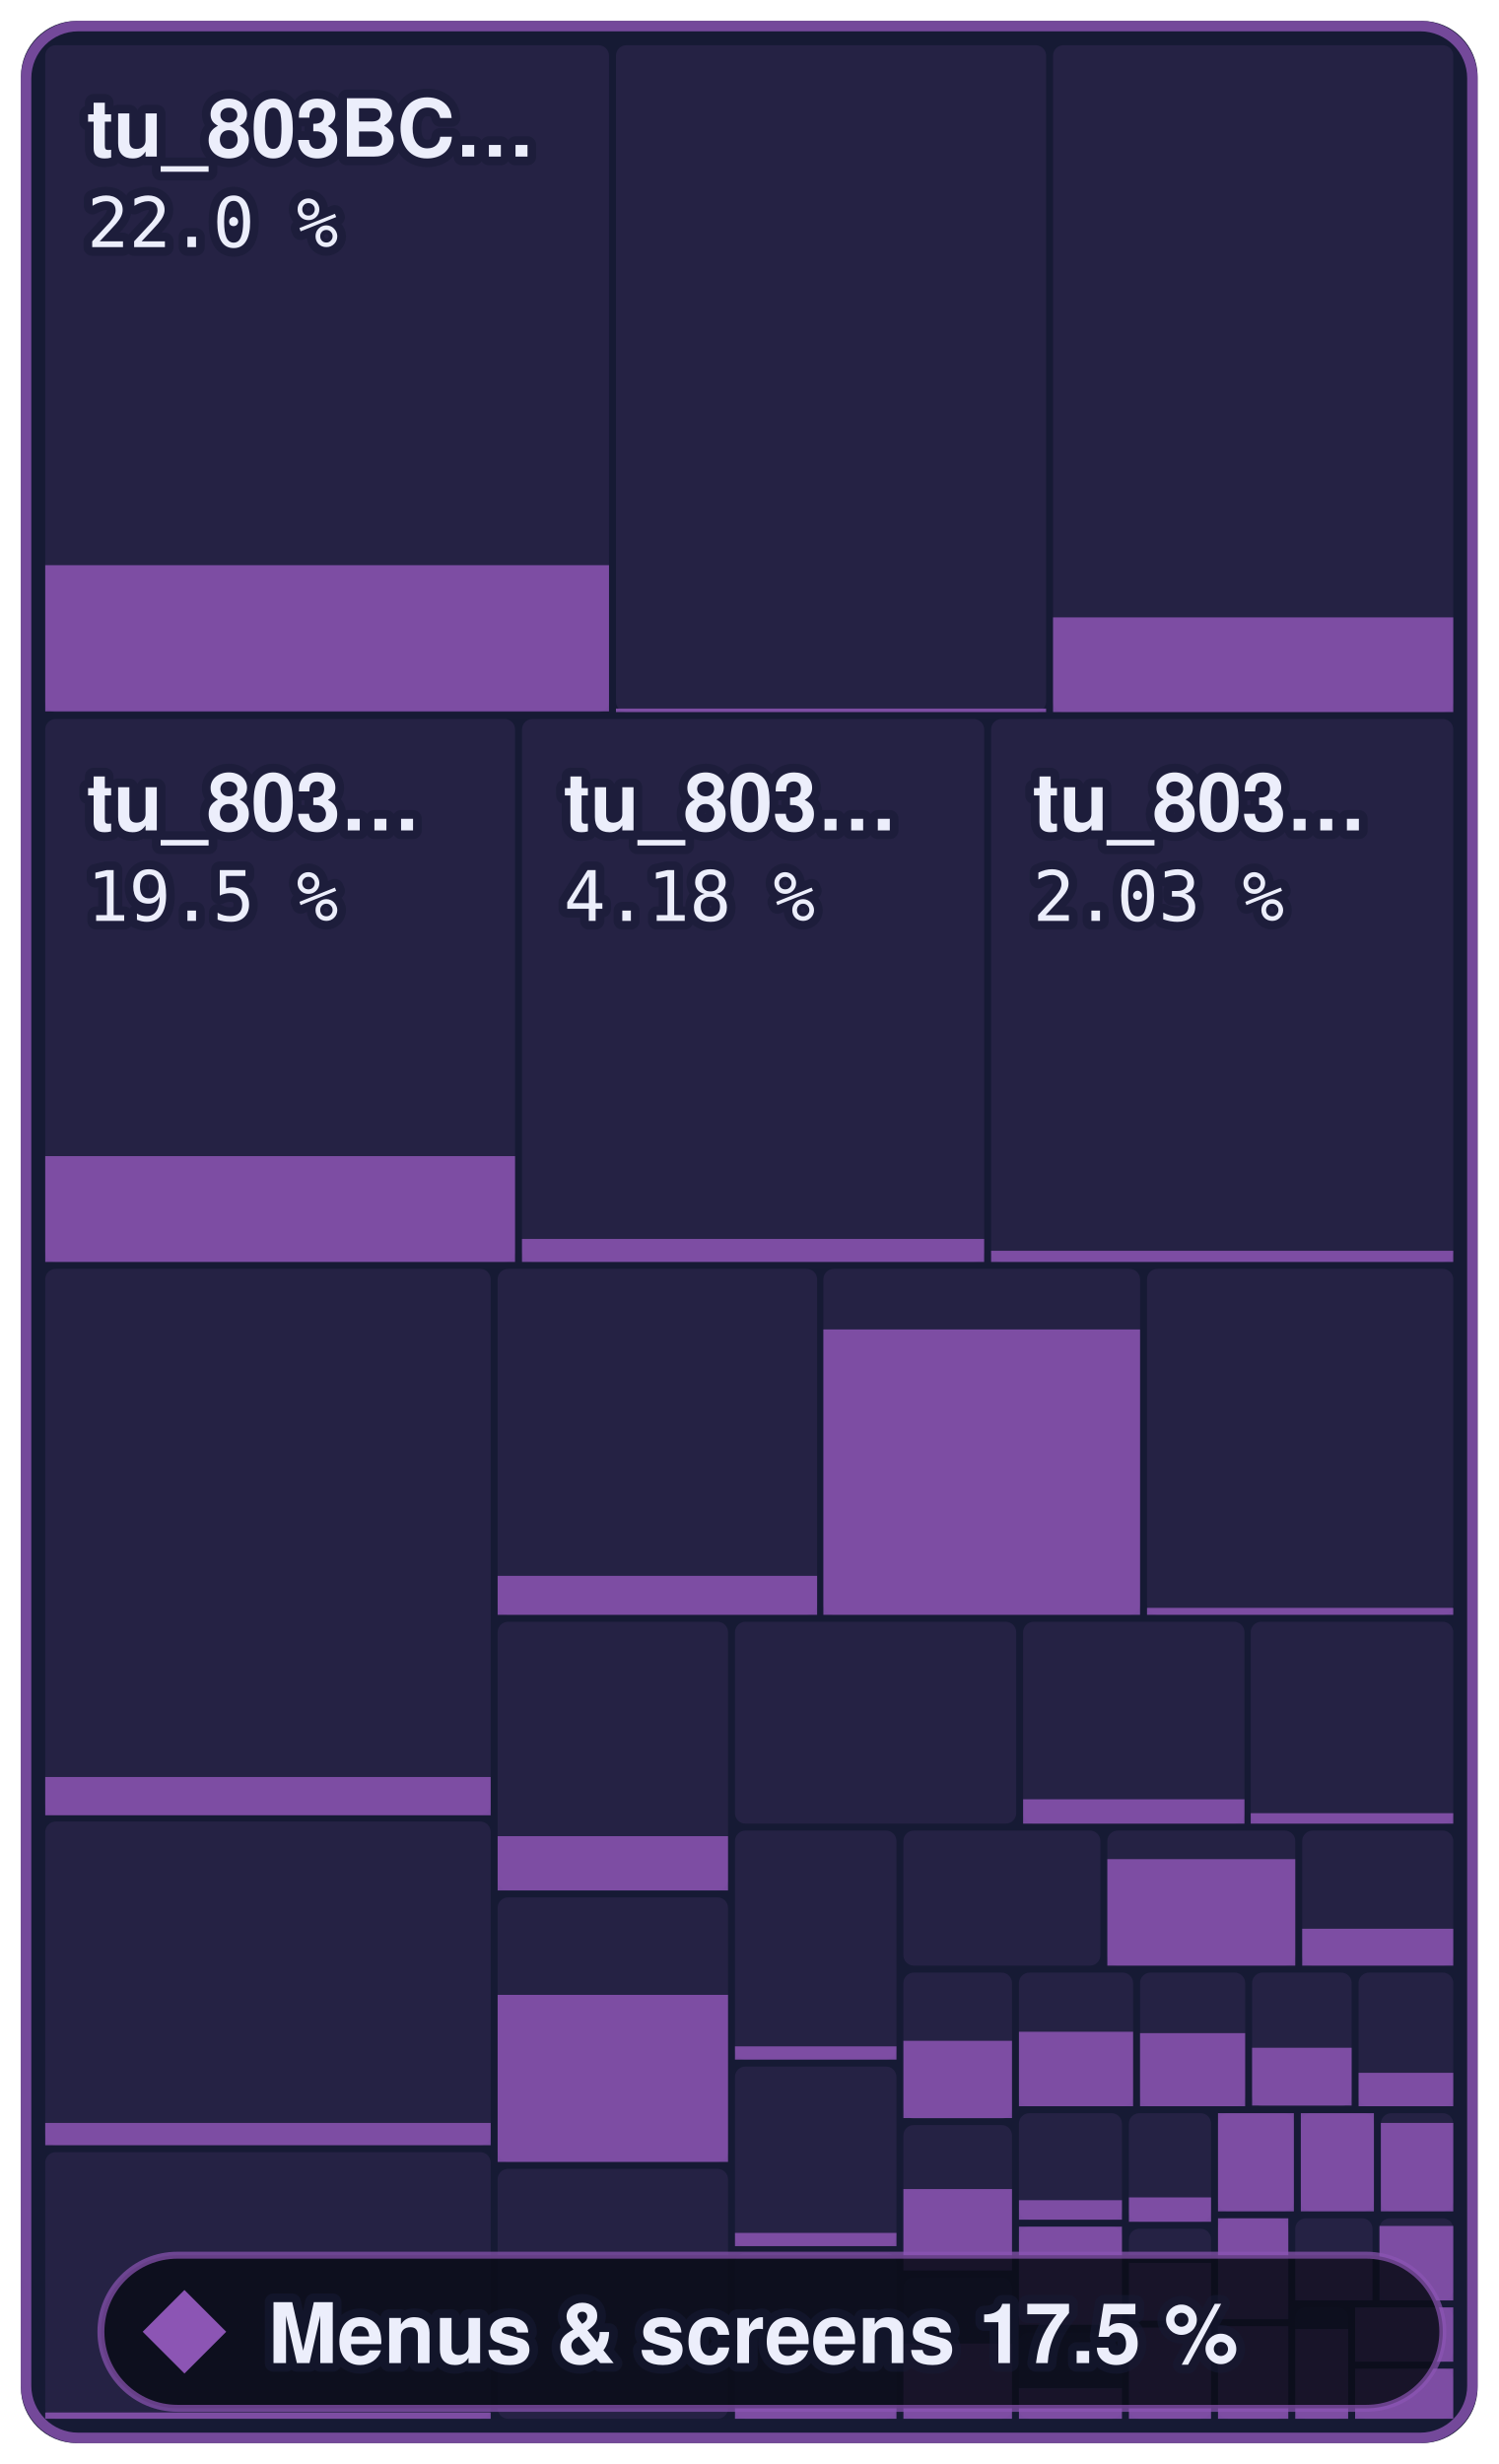
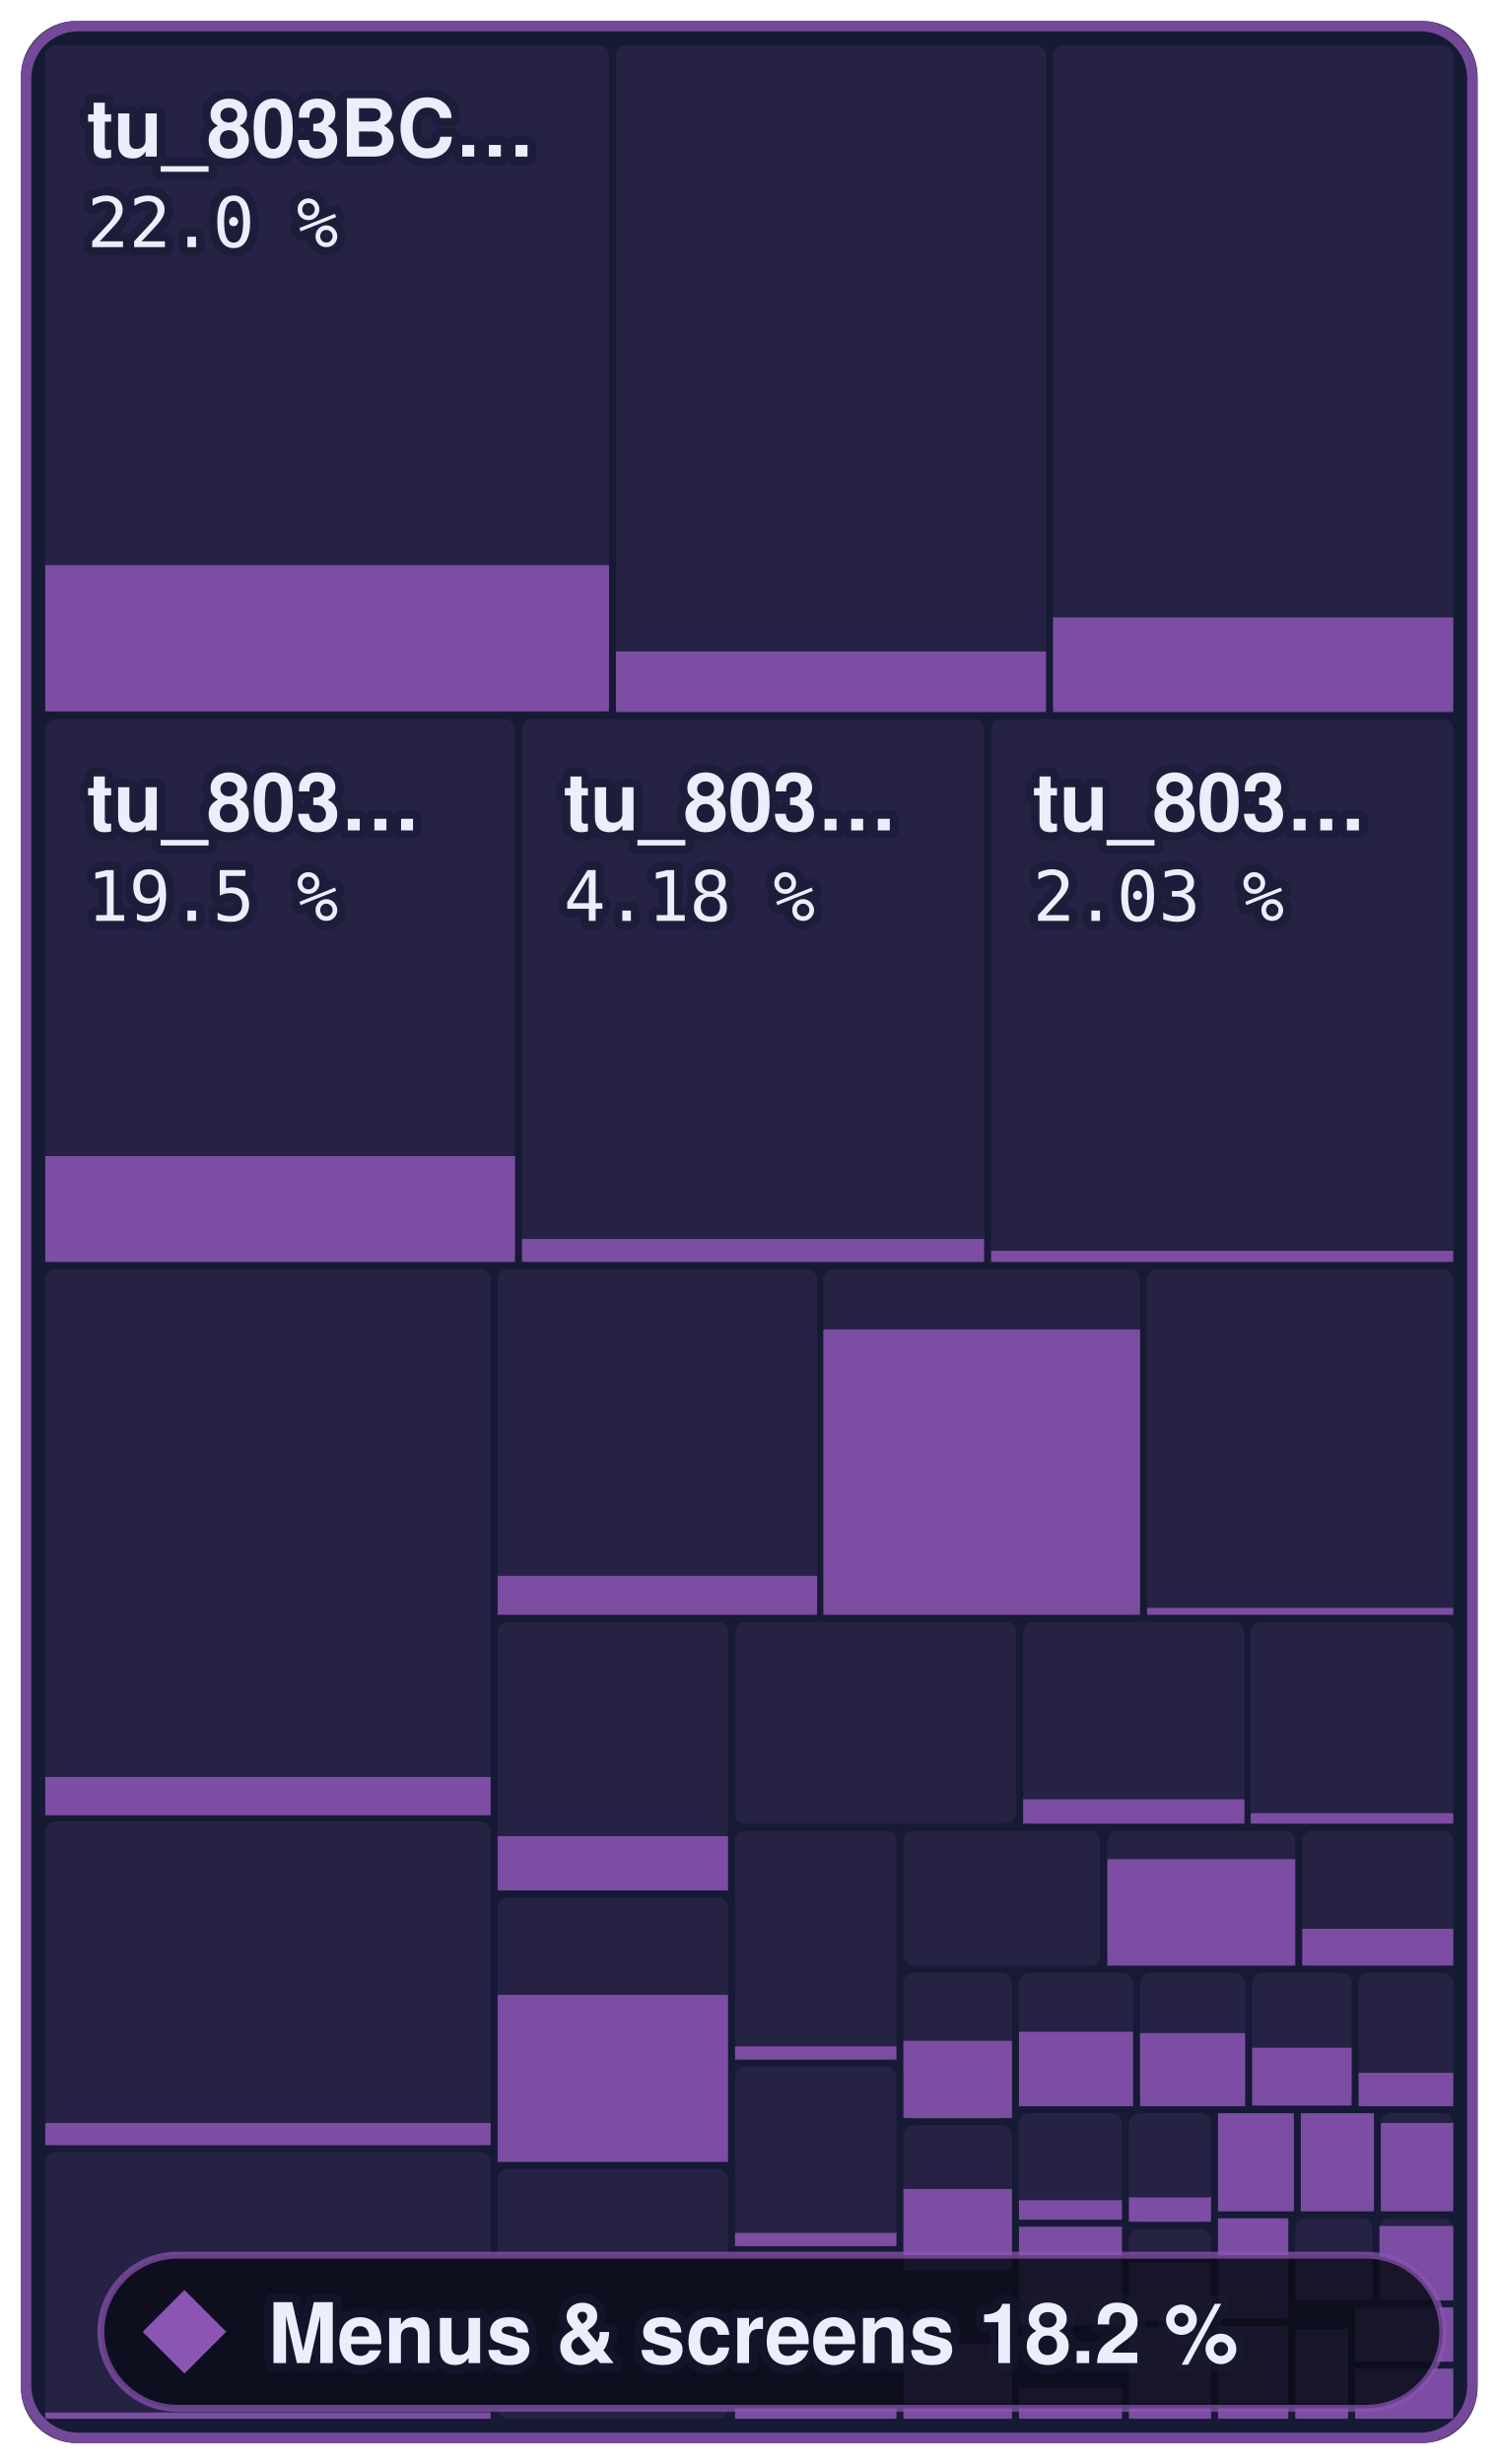
- <svg xmlns="http://www.w3.org/2000/svg" width="215.3" height="354" viewBox="0 0 215.3 354" role="img" aria-label="Menus &amp; screens: 17.5 % of 801,744 bytes of code matched, 413 of 872 functions">
+ <svg xmlns="http://www.w3.org/2000/svg" width="215.3" height="354" viewBox="0 0 215.3 354" role="img" aria-label="Menus &amp; screens: 18.2 % of 801,744 bytes of code matched, 423 of 872 functions">
  <style>text { font-family: -apple-system, BlinkMacSystemFont, 'Segoe UI', Helvetica, Arial, sans-serif; } .mono { font-family: ui-monospace, SFMono-Regular, 'SF Mono', Menlo, Consolas, monospace; } text { paint-order: stroke; stroke: #161a34; stroke-opacity: 0.55; stroke-width: 2.5px; stroke-linejoin: round; } .rise { transform-box: fill-box; transform-origin: 50% 100%; animation: rise 1.6s cubic-bezier(.2,.8,.2,1) .2s both; } @keyframes rise { from { transform: scaleY(0); } } @media (prefers-reduced-motion: reduce) { * { animation: none !important; } }</style>
  <rect x="3" y="3" width="209.3" height="348" rx="8" fill="#161a34" />
  <rect x="6.5" y="6.5" width="81.0" height="95.8" rx="1.5" fill="#8c55b4" fill-opacity="0.13" />
  <rect class="rise" x="6.5" y="81.2" width="81.0" height="21.0" fill="#8c55b4" fill-opacity="0.85" />
  <rect x="88.5" y="6.5" width="61.8" height="95.8" rx="1.5" fill="#8c55b4" fill-opacity="0.13" />
-   <rect class="rise" x="88.5" y="101.8" width="61.8" height="0.5" fill="#8c55b4" fill-opacity="0.85" />
+   <rect class="rise" x="88.5" y="93.6" width="61.8" height="8.7" fill="#8c55b4" fill-opacity="0.85" />
  <rect x="151.3" y="6.5" width="57.5" height="95.8" rx="1.5" fill="#8c55b4" fill-opacity="0.13" />
  <rect class="rise" x="151.3" y="88.7" width="57.5" height="13.6" fill="#8c55b4" fill-opacity="0.85" />
  <rect x="6.5" y="103.3" width="67.5" height="78.0" rx="1.5" fill="#8c55b4" fill-opacity="0.13" />
  <rect class="rise" x="6.5" y="166.1" width="67.5" height="15.2" fill="#8c55b4" fill-opacity="0.85" />
  <rect x="75.0" y="103.3" width="66.4" height="78.0" rx="1.5" fill="#8c55b4" fill-opacity="0.13" />
  <rect class="rise" x="75.0" y="178.0" width="66.4" height="3.3" fill="#8c55b4" fill-opacity="0.85" />
  <rect x="142.4" y="103.3" width="66.4" height="78.0" rx="1.5" fill="#8c55b4" fill-opacity="0.13" />
  <rect class="rise" x="142.4" y="179.7" width="66.4" height="1.6" fill="#8c55b4" fill-opacity="0.85" />
  <rect x="6.5" y="182.3" width="64.0" height="78.4" rx="1.5" fill="#8c55b4" fill-opacity="0.13" />
  <rect class="rise" x="6.5" y="255.3" width="64.0" height="5.5" fill="#8c55b4" fill-opacity="0.85" />
  <rect x="6.5" y="261.7" width="64.0" height="46.5" rx="1.5" fill="#8c55b4" fill-opacity="0.13" />
  <rect class="rise" x="6.5" y="305.0" width="64.0" height="3.2" fill="#8c55b4" fill-opacity="0.85" />
  <rect x="6.5" y="309.2" width="64.0" height="38.3" rx="1.5" fill="#8c55b4" fill-opacity="0.13" />
  <rect class="rise" x="6.5" y="346.6" width="64.0" height="0.9" fill="#8c55b4" fill-opacity="0.85" />
  <rect x="71.5" y="182.3" width="45.9" height="49.7" rx="1.5" fill="#8c55b4" fill-opacity="0.13" />
  <rect class="rise" x="71.5" y="226.4" width="45.9" height="5.6" fill="#8c55b4" fill-opacity="0.85" />
  <rect x="118.3" y="182.3" width="45.5" height="49.7" rx="1.5" fill="#8c55b4" fill-opacity="0.13" />
  <rect class="rise" x="118.3" y="191.0" width="45.5" height="41.0" fill="#8c55b4" fill-opacity="0.85" />
  <rect x="164.8" y="182.3" width="44.0" height="49.7" rx="1.5" fill="#8c55b4" fill-opacity="0.13" />
  <rect class="rise" x="164.8" y="231.0" width="44.0" height="1.0" fill="#8c55b4" fill-opacity="0.85" />
  <rect x="71.5" y="233.0" width="33.1" height="38.6" rx="1.5" fill="#8c55b4" fill-opacity="0.13" />
  <rect class="rise" x="71.5" y="263.8" width="33.1" height="7.8" fill="#8c55b4" fill-opacity="0.85" />
  <rect x="71.5" y="272.6" width="33.1" height="38.0" rx="1.5" fill="#8c55b4" fill-opacity="0.13" />
  <rect class="rise" x="71.5" y="286.6" width="33.1" height="24.0" fill="#8c55b4" fill-opacity="0.85" />
  <rect x="71.5" y="311.6" width="33.1" height="35.9" rx="1.5" fill="#8c55b4" fill-opacity="0.13" />
  <rect x="105.6" y="233.0" width="40.4" height="29.0" rx="1.5" fill="#8c55b4" fill-opacity="0.13" />
  <rect x="147.0" y="233.0" width="31.8" height="29.0" rx="1.5" fill="#8c55b4" fill-opacity="0.13" />
  <rect class="rise" x="147.0" y="258.5" width="31.8" height="3.5" fill="#8c55b4" fill-opacity="0.85" />
  <rect x="179.7" y="233.0" width="29.1" height="29.0" rx="1.5" fill="#8c55b4" fill-opacity="0.13" />
  <rect class="rise" x="179.7" y="260.5" width="29.1" height="1.5" fill="#8c55b4" fill-opacity="0.85" />
  <rect x="105.6" y="263.0" width="23.2" height="32.9" rx="1.5" fill="#8c55b4" fill-opacity="0.13" />
  <rect class="rise" x="105.6" y="294.0" width="23.2" height="1.9" fill="#8c55b4" fill-opacity="0.85" />
  <rect x="105.6" y="296.9" width="23.2" height="25.8" rx="1.5" fill="#8c55b4" fill-opacity="0.13" />
  <rect class="rise" x="105.6" y="320.8" width="23.2" height="1.9" fill="#8c55b4" fill-opacity="0.85" />
  <rect x="105.6" y="323.7" width="23.2" height="23.8" rx="1.5" fill="#8c55b4" fill-opacity="0.13" />
  <rect class="rise" x="105.6" y="345.6" width="23.2" height="1.9" fill="#8c55b4" fill-opacity="0.85" />
  <rect x="129.8" y="263.0" width="28.3" height="19.4" rx="1.5" fill="#8c55b4" fill-opacity="0.13" />
  <rect x="159.1" y="263.0" width="27.0" height="19.4" rx="1.5" fill="#8c55b4" fill-opacity="0.13" />
  <rect class="rise" x="159.1" y="267.1" width="27.0" height="15.3" fill="#8c55b4" fill-opacity="0.85" />
  <rect x="187.1" y="263.0" width="21.7" height="19.4" rx="1.5" fill="#8c55b4" fill-opacity="0.13" />
  <rect class="rise" x="187.1" y="277.1" width="21.7" height="5.3" fill="#8c55b4" fill-opacity="0.85" />
  <rect x="129.8" y="283.4" width="15.6" height="21.0" rx="1.5" fill="#8c55b4" fill-opacity="0.13" />
  <rect class="rise" x="129.8" y="293.2" width="15.6" height="11.1" fill="#8c55b4" fill-opacity="0.85" />
  <rect x="129.8" y="305.3" width="15.6" height="20.8" rx="1.5" fill="#8c55b4" fill-opacity="0.13" />
  <rect class="rise" x="129.8" y="314.5" width="15.6" height="11.7" fill="#8c55b4" fill-opacity="0.85" />
  <rect x="129.8" y="327.2" width="15.6" height="20.3" rx="1.5" fill="#8c55b4" fill-opacity="0.13" />
  <rect class="rise" x="129.8" y="336.7" width="15.6" height="10.8" fill="#8c55b4" fill-opacity="0.85" />
  <rect x="146.4" y="283.4" width="16.4" height="19.2" rx="1.5" fill="#8c55b4" fill-opacity="0.13" />
  <rect class="rise" x="146.4" y="291.9" width="16.4" height="10.7" fill="#8c55b4" fill-opacity="0.85" />
  <rect x="163.8" y="283.4" width="15.1" height="19.2" rx="1.5" fill="#8c55b4" fill-opacity="0.13" />
  <rect class="rise" x="163.8" y="292.1" width="15.1" height="10.5" fill="#8c55b4" fill-opacity="0.85" />
  <rect x="179.9" y="283.4" width="14.3" height="19.2" rx="1.5" fill="#8c55b4" fill-opacity="0.13" />
  <rect class="rise" x="179.9" y="294.2" width="14.3" height="8.3" fill="#8c55b4" fill-opacity="0.85" />
  <rect x="195.2" y="283.4" width="13.6" height="19.2" rx="1.5" fill="#8c55b4" fill-opacity="0.13" />
  <rect class="rise" x="195.2" y="297.8" width="13.6" height="4.8" fill="#8c55b4" fill-opacity="0.85" />
  <rect x="146.4" y="303.6" width="14.8" height="15.3" rx="1.5" fill="#8c55b4" fill-opacity="0.13" />
  <rect class="rise" x="146.4" y="316.1" width="14.8" height="2.8" fill="#8c55b4" fill-opacity="0.85" />
  <rect x="146.4" y="319.9" width="14.8" height="14.1" rx="1.5" fill="#8c55b4" fill-opacity="0.13" />
  <rect class="rise" x="146.4" y="319.9" width="14.8" height="14.1" fill="#8c55b4" fill-opacity="0.85" />
  <rect x="146.4" y="335.1" width="14.8" height="12.4" rx="1.5" fill="#8c55b4" fill-opacity="0.13" />
  <rect class="rise" x="146.4" y="343.1" width="14.8" height="4.4" fill="#8c55b4" fill-opacity="0.85" />
  <rect x="162.2" y="303.6" width="11.8" height="15.6" rx="1.5" fill="#8c55b4" fill-opacity="0.13" />
  <rect class="rise" x="162.2" y="315.7" width="11.8" height="3.5" fill="#8c55b4" fill-opacity="0.85" />
  <rect x="162.2" y="320.2" width="11.8" height="13.2" rx="1.5" fill="#8c55b4" fill-opacity="0.13" />
  <rect class="rise" x="162.2" y="325.1" width="11.8" height="8.3" fill="#8c55b4" fill-opacity="0.85" />
  <rect x="162.2" y="334.4" width="11.8" height="13.1" rx="1.5" fill="#8c55b4" fill-opacity="0.13" />
  <rect class="rise" x="162.2" y="334.4" width="11.8" height="13.1" fill="#8c55b4" fill-opacity="0.85" />
  <rect x="175.0" y="303.6" width="10.9" height="14.1" rx="1.5" fill="#8c55b4" fill-opacity="0.13" />
  <rect class="rise" x="175.0" y="303.6" width="10.9" height="14.1" fill="#8c55b4" fill-opacity="0.85" />
  <rect x="186.9" y="303.6" width="10.5" height="14.1" rx="1.5" fill="#8c55b4" fill-opacity="0.13" />
  <rect class="rise" x="186.9" y="303.6" width="10.5" height="14.1" fill="#8c55b4" fill-opacity="0.85" />
  <rect x="198.4" y="303.6" width="10.4" height="14.1" rx="1.5" fill="#8c55b4" fill-opacity="0.13" />
  <rect class="rise" x="198.4" y="305.0" width="10.4" height="12.7" fill="#8c55b4" fill-opacity="0.85" />
  <rect x="175.0" y="318.7" width="10.1" height="14.5" rx="1.5" fill="#8c55b4" fill-opacity="0.13" />
  <rect class="rise" x="175.0" y="318.7" width="10.1" height="14.5" fill="#8c55b4" fill-opacity="0.85" />
  <rect x="175.0" y="334.2" width="10.1" height="13.3" rx="1.5" fill="#8c55b4" fill-opacity="0.13" />
  <rect class="rise" x="175.0" y="334.2" width="10.1" height="13.3" fill="#8c55b4" fill-opacity="0.85" />
  <rect x="186.1" y="318.7" width="11.1" height="11.8" rx="1.5" fill="#8c55b4" fill-opacity="0.13" />
  <rect class="rise" x="186.1" y="324.5" width="11.1" height="6.0" fill="#8c55b4" fill-opacity="0.85" />
  <rect x="198.2" y="318.7" width="10.6" height="11.8" rx="1.5" fill="#8c55b4" fill-opacity="0.13" />
  <rect class="rise" x="198.2" y="319.8" width="10.6" height="10.7" fill="#8c55b4" fill-opacity="0.85" />
  <rect x="186.1" y="331.5" width="7.6" height="16.0" rx="1.5" fill="#8c55b4" fill-opacity="0.13" />
  <rect class="rise" x="186.1" y="334.6" width="7.6" height="12.9" fill="#8c55b4" fill-opacity="0.85" />
  <rect x="194.7" y="331.5" width="14.1" height="7.8" rx="1.5" fill="#8c55b4" fill-opacity="0.13" />
  <rect class="rise" x="194.7" y="331.5" width="14.1" height="7.8" fill="#8c55b4" fill-opacity="0.85" />
  <rect x="194.7" y="340.3" width="14.1" height="7.2" rx="1.5" fill="#8c55b4" fill-opacity="0.13" />
  <rect class="rise" x="194.7" y="340.3" width="14.1" height="7.2" fill="#8c55b4" fill-opacity="0.85" />
  <rect x="3.75" y="3.75" width="207.8" height="346.5" rx="7.5" fill="none" stroke="#8c55b4" stroke-opacity="0.8" stroke-width="1.5" />
  <text x="12.5" y="22.5" font-size="11.5" font-weight="600" fill="#eceefb">tu_803BC…</text>
  <text x="12.5" y="35.5" class="mono" font-size="10" fill="#eceefb">22.0 %</text>
  <text x="12.5" y="119.3" font-size="11.5" font-weight="600" fill="#eceefb">tu_803…</text>
  <text x="12.5" y="132.3" class="mono" font-size="10" fill="#eceefb">19.5 %</text>
  <text x="81.0" y="119.3" font-size="11.5" font-weight="600" fill="#eceefb">tu_803…</text>
  <text x="81.0" y="132.3" class="mono" font-size="10" fill="#eceefb">4.18 %</text>
  <text x="148.4" y="119.3" font-size="11.5" font-weight="600" fill="#eceefb">tu_803…</text>
  <text x="148.4" y="132.3" class="mono" font-size="10" fill="#eceefb">2.03 %</text>
  <rect x="14.5" y="324" width="192.8" height="22" rx="11" fill="#0b0d1a" fill-opacity="0.88" stroke="#8c55b4" stroke-opacity="0.7" />
  <path d="M26.5 329L32.5 335L26.5 341L20.5 335Z" fill="#8c55b4" />
-   <text x="38.5" y="339.5" font-size="12" font-weight="700" fill="#eceefb">Menus &amp; screens 17.5 %</text>
+   <text x="38.5" y="339.5" font-size="12" font-weight="700" fill="#eceefb">Menus &amp; screens 18.2 %</text>
</svg>
